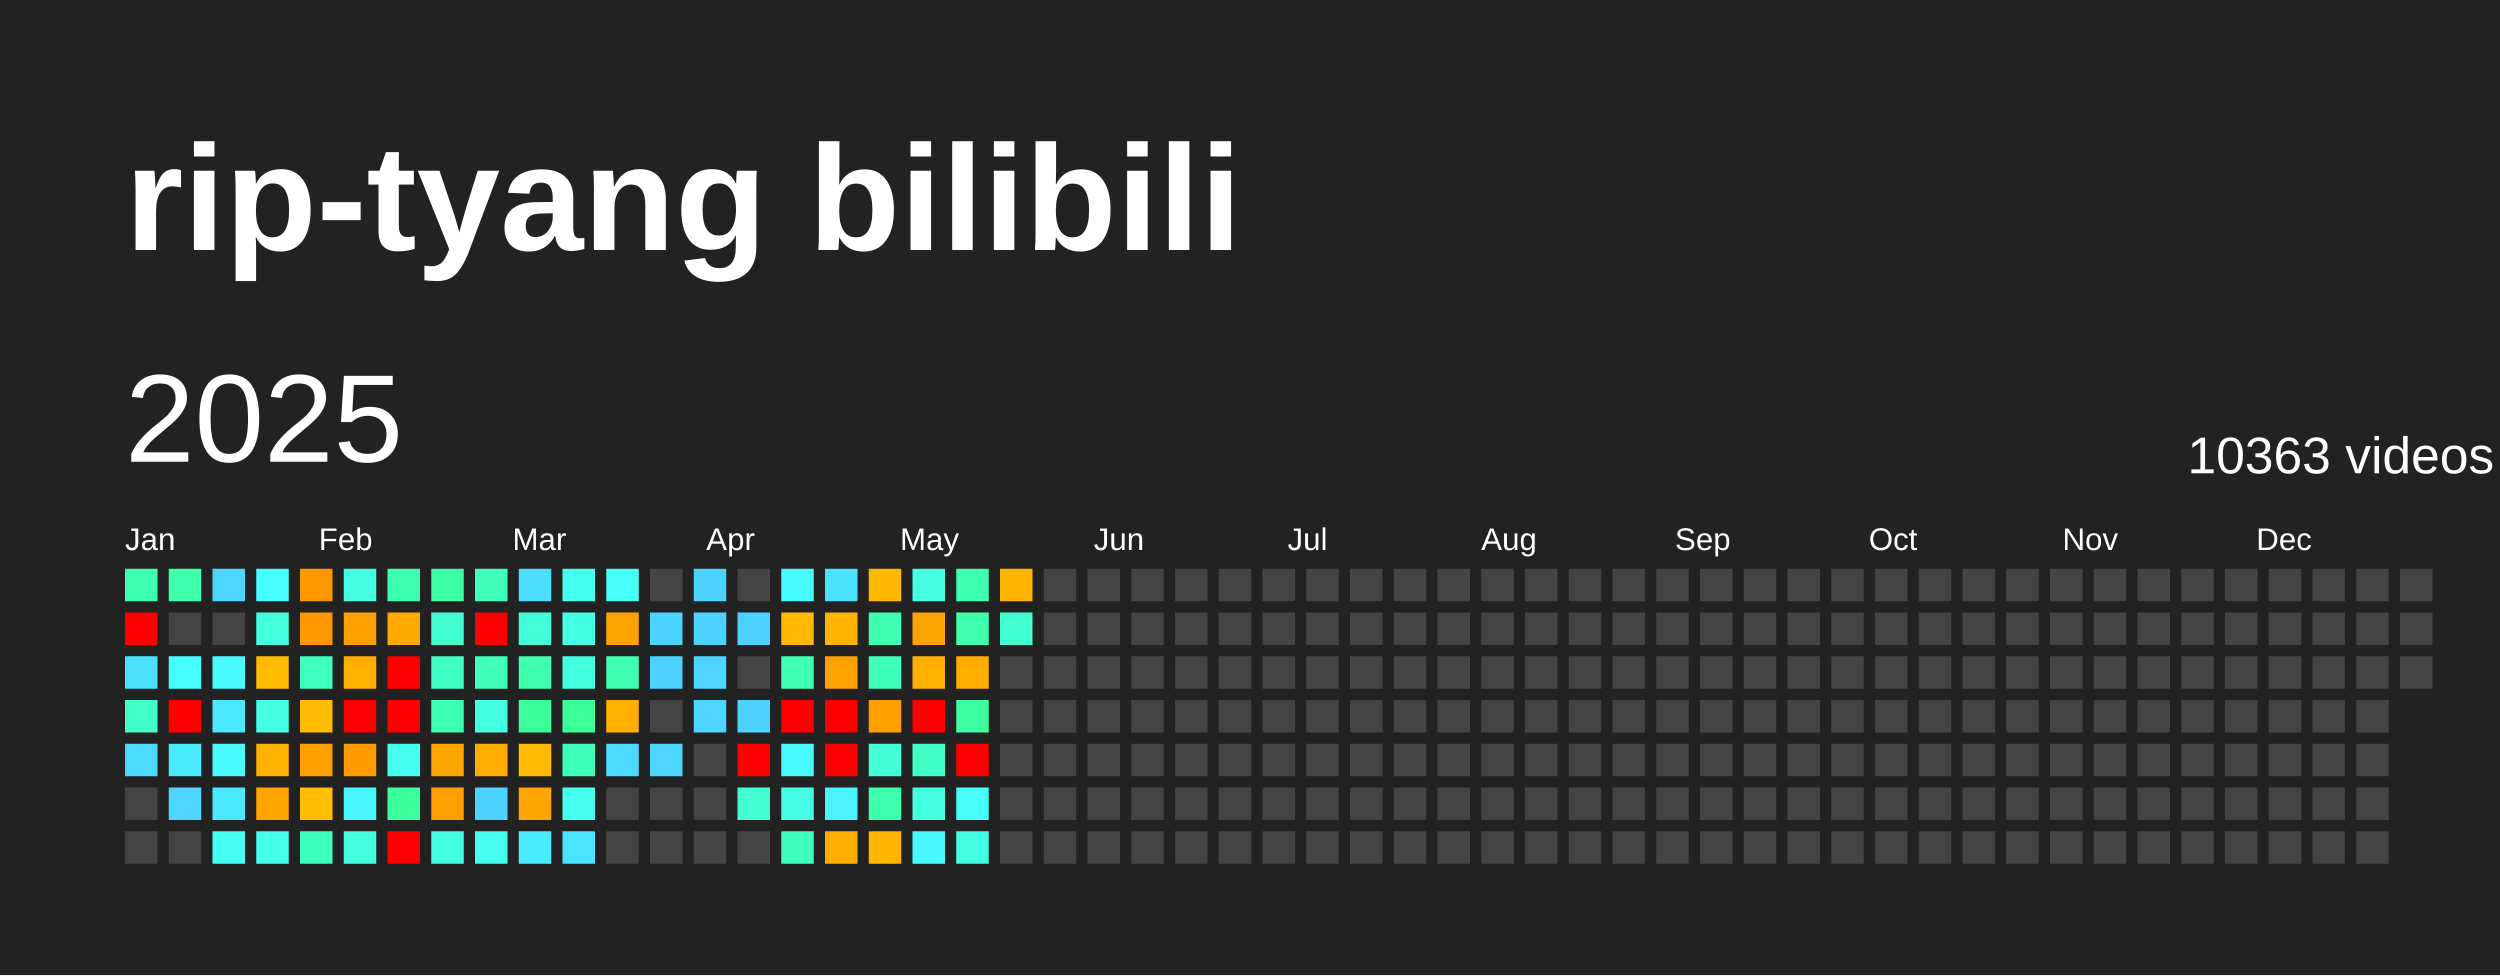
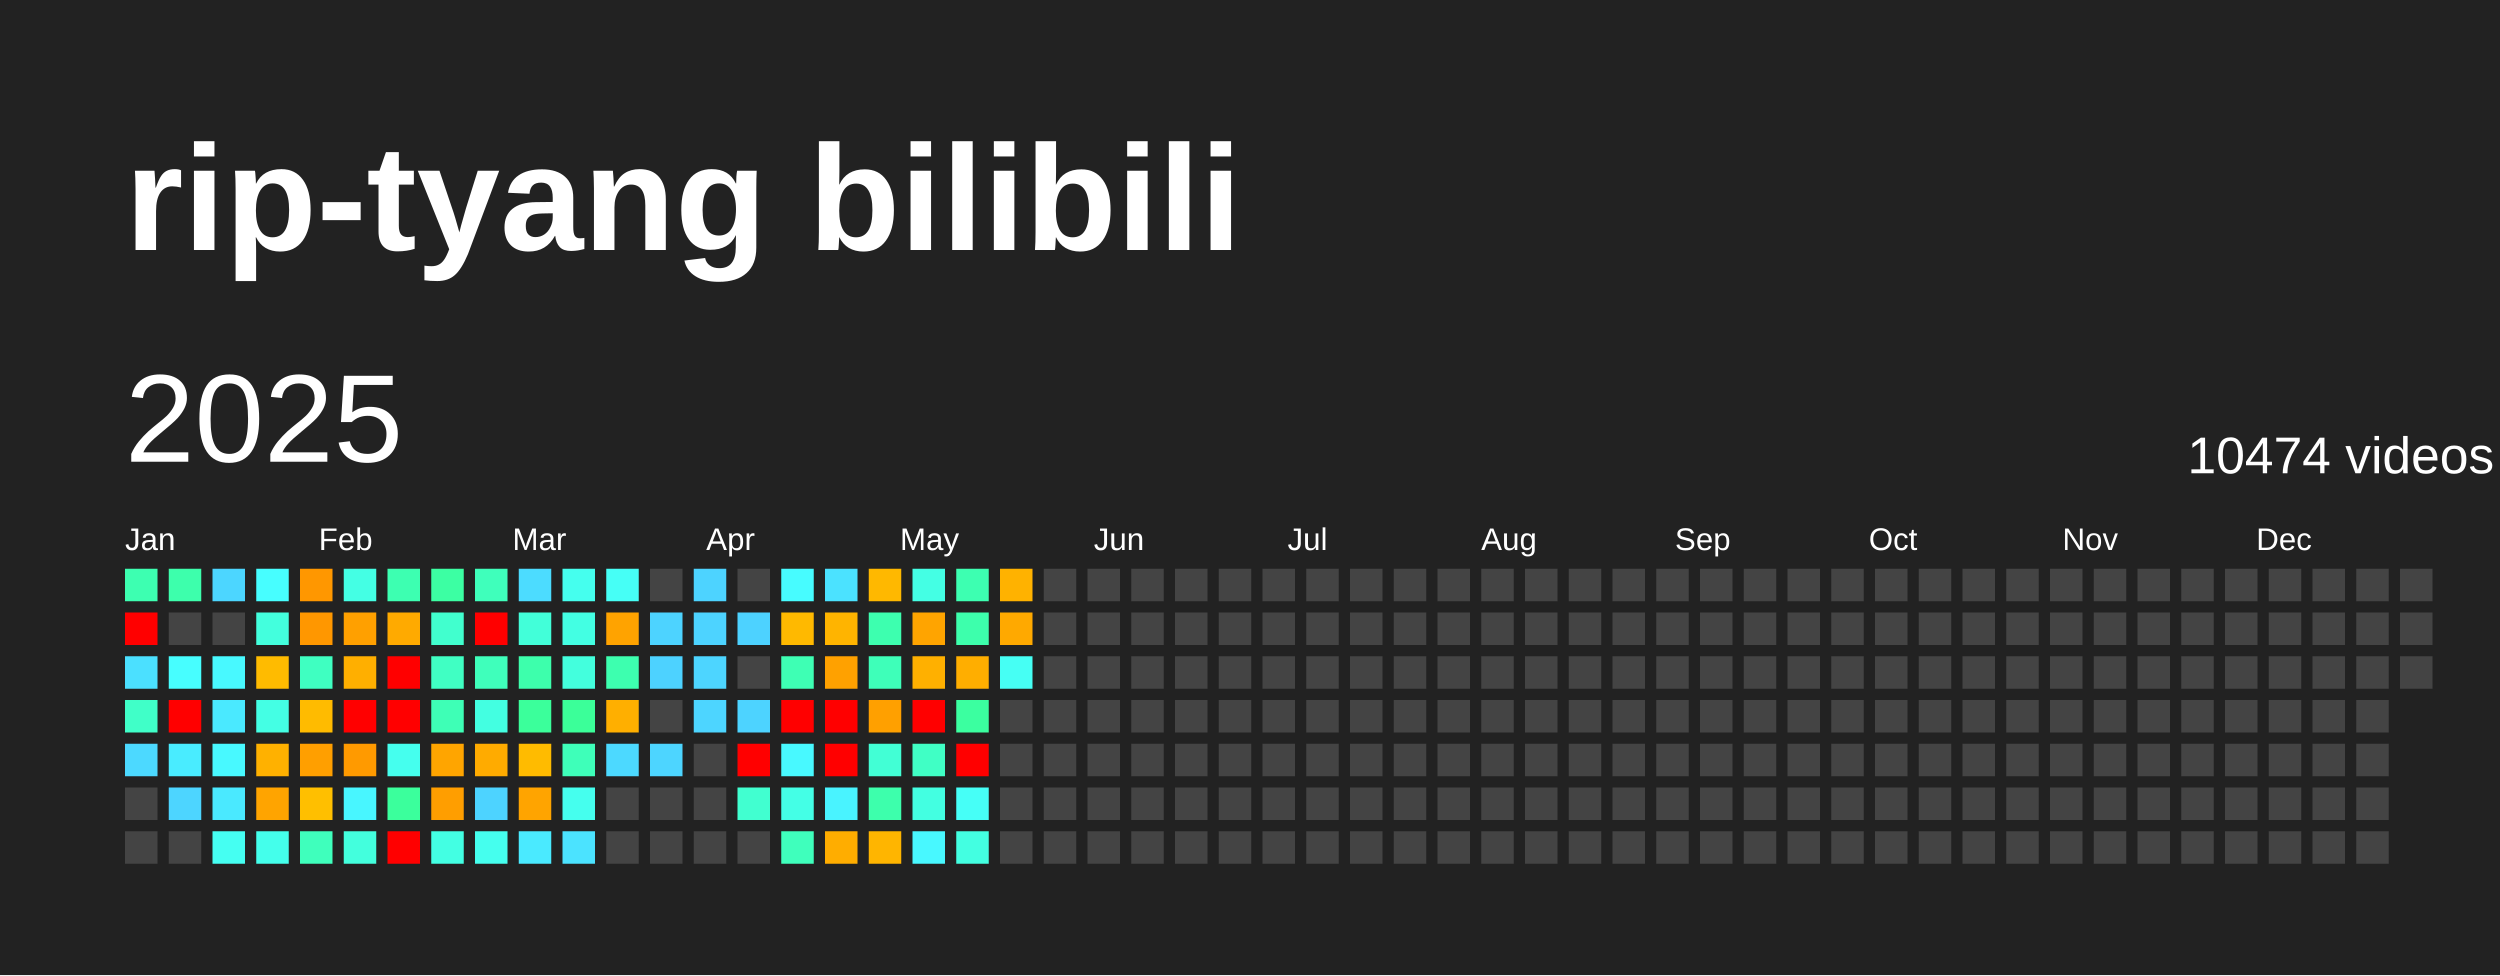
<svg xmlns="http://www.w3.org/2000/svg" baseProfile="full" height="78mm" version="1.1" viewBox="0,0,200,78" width="200mm">
  <defs />
  <rect fill="#222222" height="78" width="200" x="0" y="0" />
  <text fill="#FFFFFF" style="font-size:12px; font-family:Arial; font-weight:bold;" x="10" y="20">rip-tyang bilibili</text>
  <text dominant-baseline="hanging" fill="#FFFFFF" style="font-size:10.0px; font-family:Arial;" x="10" y="30">2025</text>
-   <text dominant-baseline="hanging" fill="#FFFFFF" style="font-size:4.125px; font-family:Arial;" x="175" y="35">10363 videos</text>
+   <text dominant-baseline="hanging" fill="#FFFFFF" style="font-size:4.125px; font-family:Arial;" x="175" y="35">10474 videos</text>
  <text fill="#FFFFFF" style="font-size:2.5px; font-family:Arial" x="10.0" y="44">Jan</text>
  <text fill="#FFFFFF" style="font-size:2.5px; font-family:Arial" x="25.5" y="44">Feb</text>
  <text fill="#FFFFFF" style="font-size:2.5px; font-family:Arial" x="41.0" y="44">Mar</text>
  <text fill="#FFFFFF" style="font-size:2.5px; font-family:Arial" x="56.5" y="44">Apr</text>
  <text fill="#FFFFFF" style="font-size:2.5px; font-family:Arial" x="72.0" y="44">May</text>
  <text fill="#FFFFFF" style="font-size:2.5px; font-family:Arial" x="87.5" y="44">Jun</text>
  <text fill="#FFFFFF" style="font-size:2.5px; font-family:Arial" x="103.0" y="44">Jul</text>
  <text fill="#FFFFFF" style="font-size:2.5px; font-family:Arial" x="118.5" y="44">Aug</text>
  <text fill="#FFFFFF" style="font-size:2.5px; font-family:Arial" x="134.0" y="44">Sep</text>
  <text fill="#FFFFFF" style="font-size:2.5px; font-family:Arial" x="149.5" y="44">Oct</text>
  <text fill="#FFFFFF" style="font-size:2.5px; font-family:Arial" x="165.0" y="44">Nov</text>
  <text fill="#FFFFFF" style="font-size:2.5px; font-family:Arial" x="180.5" y="44">Dec</text>
  <rect fill="#3dffb1" height="2.6" width="2.6" x="10.0" y="45.5" />
  <rect fill="red" height="2.6" width="2.6" x="10.0" y="49.0" />
  <rect fill="#4be0ff" height="2.6" width="2.6" x="10.0" y="52.5" />
  <rect fill="#40ffc8" height="2.6" width="2.6" x="10.0" y="56.0" />
  <rect fill="#4cd9ff" height="2.6" width="2.6" x="10.0" y="59.5" />
  <rect fill="#444444" height="2.6" width="2.6" x="10.0" y="63.0" />
  <rect fill="#444444" height="2.6" width="2.6" x="10.0" y="66.5" />
  <rect fill="#3dffac" height="2.6" width="2.6" x="13.5" y="45.5" />
  <rect fill="#444444" height="2.6" width="2.6" x="13.5" y="49.0" />
  <rect fill="#47feff" height="2.6" width="2.6" x="13.5" y="52.5" />
  <rect fill="red" height="2.6" width="2.6" x="13.5" y="56.0" />
  <rect fill="#49ecff" height="2.6" width="2.6" x="13.5" y="59.5" />
  <rect fill="#4dd5ff" height="2.6" width="2.6" x="13.5" y="63.0" />
  <rect fill="#444444" height="2.6" width="2.6" x="13.5" y="66.5" />
  <rect fill="#4cd6ff" height="2.6" width="2.6" x="17.0" y="45.5" />
  <rect fill="#444444" height="2.6" width="2.6" x="17.0" y="49.0" />
  <rect fill="#48f9ff" height="2.6" width="2.6" x="17.0" y="52.5" />
  <rect fill="#4ae9ff" height="2.6" width="2.6" x="17.0" y="56.0" />
  <rect fill="#48f9ff" height="2.6" width="2.6" x="17.0" y="59.5" />
  <rect fill="#4ae9ff" height="2.6" width="2.6" x="17.0" y="63.0" />
  <rect fill="#45fff2" height="2.6" width="2.6" x="17.0" y="66.5" />
  <rect fill="#47feff" height="2.6" width="2.6" x="20.5" y="45.5" />
  <rect fill="#43ffdd" height="2.6" width="2.6" x="20.5" y="49.0" />
  <rect fill="#ffbb00" height="2.6" width="2.6" x="20.5" y="52.5" />
  <rect fill="#44ffe4" height="2.6" width="2.6" x="20.5" y="56.0" />
  <rect fill="#ffb100" height="2.6" width="2.6" x="20.5" y="59.5" />
  <rect fill="#ffa400" height="2.6" width="2.6" x="20.5" y="63.0" />
  <rect fill="#44ffeb" height="2.6" width="2.6" x="20.5" y="66.5" />
  <rect fill="#ff9700" height="2.6" width="2.6" x="24.0" y="45.5" />
  <rect fill="#ff9700" height="2.6" width="2.6" x="24.0" y="49.0" />
  <rect fill="#3fffc1" height="2.6" width="2.6" x="24.0" y="52.5" />
  <rect fill="#ffbb00" height="2.6" width="2.6" x="24.0" y="56.0" />
  <rect fill="#ff9f00" height="2.6" width="2.6" x="24.0" y="59.5" />
  <rect fill="#ffbf00" height="2.6" width="2.6" x="24.0" y="63.0" />
  <rect fill="#3fffbc" height="2.6" width="2.6" x="24.0" y="66.5" />
  <rect fill="#44ffe4" height="2.6" width="2.6" x="27.5" y="45.5" />
  <rect fill="#ffa000" height="2.6" width="2.6" x="27.5" y="49.0" />
  <rect fill="#ffaf00" height="2.6" width="2.6" x="27.5" y="52.5" />
  <rect fill="red" height="2.6" width="2.6" x="27.5" y="56.0" />
  <rect fill="#ff9a00" height="2.6" width="2.6" x="27.5" y="59.5" />
  <rect fill="#48f6ff" height="2.6" width="2.6" x="27.5" y="63.0" />
  <rect fill="#43ffdd" height="2.6" width="2.6" x="27.5" y="66.5" />
  <rect fill="#3dffb1" height="2.6" width="2.6" x="31.0" y="45.5" />
  <rect fill="#ffaa00" height="2.6" width="2.6" x="31.0" y="49.0" />
  <rect fill="red" height="2.6" width="2.6" x="31.0" y="52.5" />
  <rect fill="red" height="2.6" width="2.6" x="31.0" y="56.0" />
  <rect fill="#45ffee" height="2.6" width="2.6" x="31.0" y="59.5" />
  <rect fill="#3bff9c" height="2.6" width="2.6" x="31.0" y="63.0" />
  <rect fill="red" height="2.6" width="2.6" x="31.0" y="66.5" />
  <rect fill="#3cffa3" height="2.6" width="2.6" x="34.5" y="45.5" />
  <rect fill="#41ffce" height="2.6" width="2.6" x="34.5" y="49.0" />
  <rect fill="#40ffc3" height="2.6" width="2.6" x="34.5" y="52.5" />
  <rect fill="#3effb6" height="2.6" width="2.6" x="34.5" y="56.0" />
  <rect fill="#ffa500" height="2.6" width="2.6" x="34.5" y="59.5" />
  <rect fill="#ff9e00" height="2.6" width="2.6" x="34.5" y="63.0" />
  <rect fill="#43ffe3" height="2.6" width="2.6" x="34.5" y="66.5" />
  <rect fill="#3fffbb" height="2.6" width="2.6" x="38.0" y="45.5" />
  <rect fill="red" height="2.6" width="2.6" x="38.0" y="49.0" />
  <rect fill="#3fffbb" height="2.6" width="2.6" x="38.0" y="52.5" />
  <rect fill="#43ffe1" height="2.6" width="2.6" x="38.0" y="56.0" />
  <rect fill="#ffab00" height="2.6" width="2.6" x="38.0" y="59.5" />
  <rect fill="#4dd3ff" height="2.6" width="2.6" x="38.0" y="63.0" />
  <rect fill="#45ffee" height="2.6" width="2.6" x="38.0" y="66.5" />
  <rect fill="#4cdcff" height="2.6" width="2.6" x="41.5" y="45.5" />
  <rect fill="#42ffd9" height="2.6" width="2.6" x="41.5" y="49.0" />
  <rect fill="#3dffac" height="2.6" width="2.6" x="41.5" y="52.5" />
  <rect fill="#3bff9b" height="2.6" width="2.6" x="41.5" y="56.0" />
  <rect fill="#ffbb00" height="2.6" width="2.6" x="41.5" y="59.5" />
  <rect fill="#ffa400" height="2.6" width="2.6" x="41.5" y="63.0" />
  <rect fill="#4aeaff" height="2.6" width="2.6" x="41.5" y="66.5" />
  <rect fill="#45ffee" height="2.6" width="2.6" x="45.0" y="45.5" />
  <rect fill="#43ffe3" height="2.6" width="2.6" x="45.0" y="49.0" />
  <rect fill="#43ffdd" height="2.6" width="2.6" x="45.0" y="52.5" />
  <rect fill="#3bff99" height="2.6" width="2.6" x="45.0" y="56.0" />
  <rect fill="#3effb9" height="2.6" width="2.6" x="45.0" y="59.5" />
  <rect fill="#45ffee" height="2.6" width="2.6" x="45.0" y="63.0" />
  <rect fill="#4be3ff" height="2.6" width="2.6" x="45.0" y="66.5" />
  <rect fill="#46fff6" height="2.6" width="2.6" x="48.5" y="45.5" />
  <rect fill="#ffa300" height="2.6" width="2.6" x="48.5" y="49.0" />
  <rect fill="#3dffaf" height="2.6" width="2.6" x="48.5" y="52.5" />
  <rect fill="#ffaf00" height="2.6" width="2.6" x="48.5" y="56.0" />
  <rect fill="#4cd9ff" height="2.6" width="2.6" x="48.5" y="59.5" />
  <rect fill="#444444" height="2.6" width="2.6" x="48.5" y="63.0" />
  <rect fill="#444444" height="2.6" width="2.6" x="48.5" y="66.5" />
  <rect fill="#444444" height="2.6" width="2.6" x="52.0" y="45.5" />
  <rect fill="#4dd3ff" height="2.6" width="2.6" x="52.0" y="49.0" />
  <rect fill="#4dd2ff" height="2.6" width="2.6" x="52.0" y="52.5" />
  <rect fill="#444444" height="2.6" width="2.6" x="52.0" y="56.0" />
  <rect fill="#4dd5ff" height="2.6" width="2.6" x="52.0" y="59.5" />
  <rect fill="#444444" height="2.6" width="2.6" x="52.0" y="63.0" />
  <rect fill="#444444" height="2.6" width="2.6" x="52.0" y="66.5" />
  <rect fill="#4dd3ff" height="2.6" width="2.6" x="55.5" y="45.5" />
  <rect fill="#4dd3ff" height="2.6" width="2.6" x="55.5" y="49.0" />
  <rect fill="#4dd5ff" height="2.6" width="2.6" x="55.5" y="52.5" />
  <rect fill="#4dd5ff" height="2.6" width="2.6" x="55.5" y="56.0" />
  <rect fill="#444444" height="2.6" width="2.6" x="55.5" y="59.5" />
  <rect fill="#444444" height="2.6" width="2.6" x="55.5" y="63.0" />
  <rect fill="#444444" height="2.6" width="2.6" x="55.5" y="66.5" />
  <rect fill="#444444" height="2.6" width="2.6" x="59.0" y="45.5" />
  <rect fill="#4dd2ff" height="2.6" width="2.6" x="59.0" y="49.0" />
  <rect fill="#444444" height="2.6" width="2.6" x="59.0" y="52.5" />
  <rect fill="#4dd3ff" height="2.6" width="2.6" x="59.0" y="56.0" />
  <rect fill="red" height="2.6" width="2.6" x="59.0" y="59.5" />
  <rect fill="#41ffd0" height="2.6" width="2.6" x="59.0" y="63.0" />
  <rect fill="#444444" height="2.6" width="2.6" x="59.0" y="66.5" />
  <rect fill="#47fcff" height="2.6" width="2.6" x="62.5" y="45.5" />
  <rect fill="#ffb900" height="2.6" width="2.6" x="62.5" y="49.0" />
  <rect fill="#3effb4" height="2.6" width="2.6" x="62.5" y="52.5" />
  <rect fill="red" height="2.6" width="2.6" x="62.5" y="56.0" />
  <rect fill="#48f9ff" height="2.6" width="2.6" x="62.5" y="59.5" />
  <rect fill="#44ffe6" height="2.6" width="2.6" x="62.5" y="63.0" />
  <rect fill="#3fffbc" height="2.6" width="2.6" x="62.5" y="66.5" />
  <rect fill="#4be2ff" height="2.6" width="2.6" x="66.0" y="45.5" />
  <rect fill="#ffb400" height="2.6" width="2.6" x="66.0" y="49.0" />
  <rect fill="#ffa100" height="2.6" width="2.6" x="66.0" y="52.5" />
  <rect fill="red" height="2.6" width="2.6" x="66.0" y="56.0" />
  <rect fill="red" height="2.6" width="2.6" x="66.0" y="59.5" />
  <rect fill="#49f3ff" height="2.6" width="2.6" x="66.0" y="63.0" />
  <rect fill="#ffad00" height="2.6" width="2.6" x="66.0" y="66.5" />
  <rect fill="#ffb800" height="2.6" width="2.6" x="69.5" y="45.5" />
  <rect fill="#3dffaf" height="2.6" width="2.6" x="69.5" y="49.0" />
  <rect fill="#3effb9" height="2.6" width="2.6" x="69.5" y="52.5" />
  <rect fill="#ffa000" height="2.6" width="2.6" x="69.5" y="56.0" />
  <rect fill="#42ffd5" height="2.6" width="2.6" x="69.5" y="59.5" />
  <rect fill="#3dffac" height="2.6" width="2.6" x="69.5" y="63.0" />
  <rect fill="#ffb500" height="2.6" width="2.6" x="69.5" y="66.5" />
  <rect fill="#44ffe4" height="2.6" width="2.6" x="73.0" y="45.5" />
  <rect fill="#ffa400" height="2.6" width="2.6" x="73.0" y="49.0" />
  <rect fill="#ffb000" height="2.6" width="2.6" x="73.0" y="52.5" />
  <rect fill="red" height="2.6" width="2.6" x="73.0" y="56.0" />
  <rect fill="#40ffc5" height="2.6" width="2.6" x="73.0" y="59.5" />
  <rect fill="#43ffe1" height="2.6" width="2.6" x="73.0" y="63.0" />
  <rect fill="#48f8ff" height="2.6" width="2.6" x="73.0" y="66.5" />
  <rect fill="#3dffb1" height="2.6" width="2.6" x="76.5" y="45.5" />
  <rect fill="#3dffac" height="2.6" width="2.6" x="76.5" y="49.0" />
  <rect fill="#ffae00" height="2.6" width="2.6" x="76.5" y="52.5" />
  <rect fill="#3bffa0" height="2.6" width="2.6" x="76.5" y="56.0" />
  <rect fill="red" height="2.6" width="2.6" x="76.5" y="59.5" />
  <rect fill="#46fff7" height="2.6" width="2.6" x="76.5" y="63.0" />
  <rect fill="#43ffe1" height="2.6" width="2.6" x="76.5" y="66.5" />
  <rect fill="#ffb200" height="2.6" width="2.6" x="80.0" y="45.5" />
-   <rect fill="#41ffce" height="2.6" width="2.6" x="80.0" y="49.0" />
-   <rect fill="#444444" height="2.6" width="2.6" x="80.0" y="52.5" />
+   <rect fill="#ffa900" height="2.6" width="2.6" x="80.0" y="49.0" />
+   <rect fill="#46fff4" height="2.6" width="2.6" x="80.0" y="52.5" />
  <rect fill="#444444" height="2.6" width="2.6" x="80.0" y="56.0" />
  <rect fill="#444444" height="2.6" width="2.6" x="80.0" y="59.5" />
  <rect fill="#444444" height="2.6" width="2.6" x="80.0" y="63.0" />
  <rect fill="#444444" height="2.6" width="2.6" x="80.0" y="66.5" />
  <rect fill="#444444" height="2.6" width="2.6" x="83.5" y="45.5" />
  <rect fill="#444444" height="2.6" width="2.6" x="83.5" y="49.0" />
  <rect fill="#444444" height="2.6" width="2.6" x="83.5" y="52.5" />
  <rect fill="#444444" height="2.6" width="2.6" x="83.5" y="56.0" />
  <rect fill="#444444" height="2.6" width="2.6" x="83.5" y="59.5" />
  <rect fill="#444444" height="2.6" width="2.6" x="83.5" y="63.0" />
  <rect fill="#444444" height="2.6" width="2.6" x="83.5" y="66.5" />
  <rect fill="#444444" height="2.6" width="2.6" x="87.0" y="45.5" />
  <rect fill="#444444" height="2.6" width="2.6" x="87.0" y="49.0" />
  <rect fill="#444444" height="2.6" width="2.6" x="87.0" y="52.5" />
  <rect fill="#444444" height="2.6" width="2.6" x="87.0" y="56.0" />
  <rect fill="#444444" height="2.6" width="2.6" x="87.0" y="59.5" />
  <rect fill="#444444" height="2.6" width="2.6" x="87.0" y="63.0" />
  <rect fill="#444444" height="2.6" width="2.6" x="87.0" y="66.5" />
  <rect fill="#444444" height="2.6" width="2.6" x="90.5" y="45.5" />
  <rect fill="#444444" height="2.6" width="2.6" x="90.5" y="49.0" />
  <rect fill="#444444" height="2.6" width="2.6" x="90.5" y="52.5" />
  <rect fill="#444444" height="2.6" width="2.6" x="90.5" y="56.0" />
  <rect fill="#444444" height="2.6" width="2.6" x="90.5" y="59.5" />
  <rect fill="#444444" height="2.6" width="2.6" x="90.5" y="63.0" />
  <rect fill="#444444" height="2.6" width="2.6" x="90.5" y="66.5" />
  <rect fill="#444444" height="2.6" width="2.6" x="94.0" y="45.5" />
  <rect fill="#444444" height="2.6" width="2.6" x="94.0" y="49.0" />
  <rect fill="#444444" height="2.6" width="2.6" x="94.0" y="52.5" />
  <rect fill="#444444" height="2.6" width="2.6" x="94.0" y="56.0" />
  <rect fill="#444444" height="2.6" width="2.6" x="94.0" y="59.5" />
  <rect fill="#444444" height="2.6" width="2.6" x="94.0" y="63.0" />
  <rect fill="#444444" height="2.6" width="2.6" x="94.0" y="66.5" />
  <rect fill="#444444" height="2.6" width="2.6" x="97.5" y="45.5" />
  <rect fill="#444444" height="2.6" width="2.6" x="97.5" y="49.0" />
  <rect fill="#444444" height="2.6" width="2.6" x="97.5" y="52.5" />
  <rect fill="#444444" height="2.6" width="2.6" x="97.5" y="56.0" />
  <rect fill="#444444" height="2.6" width="2.6" x="97.5" y="59.5" />
  <rect fill="#444444" height="2.6" width="2.6" x="97.5" y="63.0" />
  <rect fill="#444444" height="2.6" width="2.6" x="97.5" y="66.5" />
  <rect fill="#444444" height="2.6" width="2.6" x="101.0" y="45.5" />
  <rect fill="#444444" height="2.6" width="2.6" x="101.0" y="49.0" />
  <rect fill="#444444" height="2.6" width="2.6" x="101.0" y="52.5" />
  <rect fill="#444444" height="2.6" width="2.6" x="101.0" y="56.0" />
  <rect fill="#444444" height="2.6" width="2.6" x="101.0" y="59.5" />
  <rect fill="#444444" height="2.6" width="2.6" x="101.0" y="63.0" />
  <rect fill="#444444" height="2.6" width="2.6" x="101.0" y="66.5" />
  <rect fill="#444444" height="2.6" width="2.6" x="104.5" y="45.5" />
  <rect fill="#444444" height="2.6" width="2.6" x="104.5" y="49.0" />
  <rect fill="#444444" height="2.6" width="2.6" x="104.5" y="52.5" />
  <rect fill="#444444" height="2.6" width="2.6" x="104.5" y="56.0" />
  <rect fill="#444444" height="2.6" width="2.6" x="104.5" y="59.5" />
  <rect fill="#444444" height="2.6" width="2.6" x="104.5" y="63.0" />
  <rect fill="#444444" height="2.6" width="2.6" x="104.5" y="66.5" />
  <rect fill="#444444" height="2.6" width="2.6" x="108.0" y="45.5" />
  <rect fill="#444444" height="2.6" width="2.6" x="108.0" y="49.0" />
  <rect fill="#444444" height="2.6" width="2.6" x="108.0" y="52.5" />
  <rect fill="#444444" height="2.6" width="2.6" x="108.0" y="56.0" />
  <rect fill="#444444" height="2.6" width="2.6" x="108.0" y="59.5" />
  <rect fill="#444444" height="2.6" width="2.6" x="108.0" y="63.0" />
  <rect fill="#444444" height="2.6" width="2.6" x="108.0" y="66.5" />
  <rect fill="#444444" height="2.6" width="2.6" x="111.5" y="45.5" />
  <rect fill="#444444" height="2.6" width="2.6" x="111.5" y="49.0" />
  <rect fill="#444444" height="2.6" width="2.6" x="111.5" y="52.5" />
  <rect fill="#444444" height="2.6" width="2.6" x="111.5" y="56.0" />
  <rect fill="#444444" height="2.6" width="2.6" x="111.5" y="59.5" />
  <rect fill="#444444" height="2.6" width="2.6" x="111.5" y="63.0" />
  <rect fill="#444444" height="2.6" width="2.6" x="111.5" y="66.5" />
  <rect fill="#444444" height="2.6" width="2.6" x="115.0" y="45.5" />
  <rect fill="#444444" height="2.6" width="2.6" x="115.0" y="49.0" />
  <rect fill="#444444" height="2.6" width="2.6" x="115.0" y="52.5" />
  <rect fill="#444444" height="2.6" width="2.6" x="115.0" y="56.0" />
  <rect fill="#444444" height="2.6" width="2.6" x="115.0" y="59.5" />
  <rect fill="#444444" height="2.6" width="2.6" x="115.0" y="63.0" />
  <rect fill="#444444" height="2.6" width="2.6" x="115.0" y="66.5" />
  <rect fill="#444444" height="2.6" width="2.6" x="118.5" y="45.5" />
  <rect fill="#444444" height="2.6" width="2.6" x="118.5" y="49.0" />
  <rect fill="#444444" height="2.6" width="2.6" x="118.5" y="52.5" />
  <rect fill="#444444" height="2.6" width="2.6" x="118.5" y="56.0" />
  <rect fill="#444444" height="2.6" width="2.6" x="118.5" y="59.5" />
  <rect fill="#444444" height="2.6" width="2.6" x="118.5" y="63.0" />
  <rect fill="#444444" height="2.6" width="2.6" x="118.5" y="66.5" />
  <rect fill="#444444" height="2.6" width="2.6" x="122.0" y="45.5" />
  <rect fill="#444444" height="2.6" width="2.6" x="122.0" y="49.0" />
  <rect fill="#444444" height="2.6" width="2.6" x="122.0" y="52.5" />
  <rect fill="#444444" height="2.6" width="2.6" x="122.0" y="56.0" />
  <rect fill="#444444" height="2.6" width="2.6" x="122.0" y="59.5" />
  <rect fill="#444444" height="2.6" width="2.6" x="122.0" y="63.0" />
  <rect fill="#444444" height="2.6" width="2.6" x="122.0" y="66.5" />
  <rect fill="#444444" height="2.6" width="2.6" x="125.5" y="45.5" />
  <rect fill="#444444" height="2.6" width="2.6" x="125.5" y="49.0" />
  <rect fill="#444444" height="2.6" width="2.6" x="125.5" y="52.5" />
  <rect fill="#444444" height="2.6" width="2.6" x="125.5" y="56.0" />
  <rect fill="#444444" height="2.6" width="2.6" x="125.5" y="59.5" />
  <rect fill="#444444" height="2.6" width="2.6" x="125.5" y="63.0" />
  <rect fill="#444444" height="2.6" width="2.6" x="125.5" y="66.5" />
  <rect fill="#444444" height="2.6" width="2.6" x="129.0" y="45.5" />
  <rect fill="#444444" height="2.6" width="2.6" x="129.0" y="49.0" />
  <rect fill="#444444" height="2.6" width="2.6" x="129.0" y="52.5" />
  <rect fill="#444444" height="2.6" width="2.6" x="129.0" y="56.0" />
  <rect fill="#444444" height="2.6" width="2.6" x="129.0" y="59.5" />
  <rect fill="#444444" height="2.6" width="2.6" x="129.0" y="63.0" />
  <rect fill="#444444" height="2.6" width="2.6" x="129.0" y="66.5" />
  <rect fill="#444444" height="2.6" width="2.6" x="132.5" y="45.5" />
  <rect fill="#444444" height="2.6" width="2.6" x="132.5" y="49.0" />
  <rect fill="#444444" height="2.6" width="2.6" x="132.5" y="52.5" />
  <rect fill="#444444" height="2.6" width="2.6" x="132.5" y="56.0" />
  <rect fill="#444444" height="2.6" width="2.6" x="132.5" y="59.5" />
  <rect fill="#444444" height="2.6" width="2.6" x="132.5" y="63.0" />
  <rect fill="#444444" height="2.6" width="2.6" x="132.5" y="66.5" />
  <rect fill="#444444" height="2.6" width="2.6" x="136.0" y="45.5" />
  <rect fill="#444444" height="2.6" width="2.6" x="136.0" y="49.0" />
  <rect fill="#444444" height="2.6" width="2.6" x="136.0" y="52.5" />
  <rect fill="#444444" height="2.6" width="2.6" x="136.0" y="56.0" />
  <rect fill="#444444" height="2.6" width="2.6" x="136.0" y="59.5" />
  <rect fill="#444444" height="2.6" width="2.6" x="136.0" y="63.0" />
  <rect fill="#444444" height="2.6" width="2.6" x="136.0" y="66.5" />
  <rect fill="#444444" height="2.6" width="2.6" x="139.5" y="45.5" />
  <rect fill="#444444" height="2.6" width="2.6" x="139.5" y="49.0" />
  <rect fill="#444444" height="2.6" width="2.6" x="139.5" y="52.5" />
  <rect fill="#444444" height="2.6" width="2.6" x="139.5" y="56.0" />
  <rect fill="#444444" height="2.6" width="2.6" x="139.5" y="59.5" />
  <rect fill="#444444" height="2.6" width="2.6" x="139.5" y="63.0" />
  <rect fill="#444444" height="2.6" width="2.6" x="139.5" y="66.5" />
  <rect fill="#444444" height="2.6" width="2.6" x="143.0" y="45.5" />
  <rect fill="#444444" height="2.6" width="2.6" x="143.0" y="49.0" />
  <rect fill="#444444" height="2.6" width="2.6" x="143.0" y="52.5" />
  <rect fill="#444444" height="2.6" width="2.6" x="143.0" y="56.0" />
  <rect fill="#444444" height="2.6" width="2.6" x="143.0" y="59.5" />
  <rect fill="#444444" height="2.6" width="2.6" x="143.0" y="63.0" />
  <rect fill="#444444" height="2.6" width="2.6" x="143.0" y="66.5" />
  <rect fill="#444444" height="2.6" width="2.6" x="146.5" y="45.5" />
  <rect fill="#444444" height="2.6" width="2.6" x="146.5" y="49.0" />
  <rect fill="#444444" height="2.6" width="2.6" x="146.5" y="52.5" />
  <rect fill="#444444" height="2.6" width="2.6" x="146.5" y="56.0" />
  <rect fill="#444444" height="2.6" width="2.6" x="146.5" y="59.5" />
  <rect fill="#444444" height="2.6" width="2.6" x="146.5" y="63.0" />
  <rect fill="#444444" height="2.6" width="2.6" x="146.5" y="66.5" />
  <rect fill="#444444" height="2.6" width="2.6" x="150.0" y="45.5" />
  <rect fill="#444444" height="2.6" width="2.6" x="150.0" y="49.0" />
  <rect fill="#444444" height="2.6" width="2.6" x="150.0" y="52.5" />
  <rect fill="#444444" height="2.6" width="2.6" x="150.0" y="56.0" />
  <rect fill="#444444" height="2.6" width="2.6" x="150.0" y="59.5" />
  <rect fill="#444444" height="2.6" width="2.6" x="150.0" y="63.0" />
  <rect fill="#444444" height="2.6" width="2.6" x="150.0" y="66.5" />
  <rect fill="#444444" height="2.6" width="2.6" x="153.5" y="45.5" />
  <rect fill="#444444" height="2.6" width="2.6" x="153.5" y="49.0" />
  <rect fill="#444444" height="2.6" width="2.6" x="153.5" y="52.5" />
  <rect fill="#444444" height="2.6" width="2.6" x="153.5" y="56.0" />
  <rect fill="#444444" height="2.6" width="2.6" x="153.5" y="59.5" />
  <rect fill="#444444" height="2.6" width="2.6" x="153.5" y="63.0" />
  <rect fill="#444444" height="2.6" width="2.6" x="153.5" y="66.5" />
  <rect fill="#444444" height="2.6" width="2.6" x="157.0" y="45.5" />
  <rect fill="#444444" height="2.6" width="2.6" x="157.0" y="49.0" />
  <rect fill="#444444" height="2.6" width="2.6" x="157.0" y="52.5" />
  <rect fill="#444444" height="2.6" width="2.6" x="157.0" y="56.0" />
  <rect fill="#444444" height="2.6" width="2.6" x="157.0" y="59.5" />
  <rect fill="#444444" height="2.6" width="2.6" x="157.0" y="63.0" />
  <rect fill="#444444" height="2.6" width="2.6" x="157.0" y="66.5" />
  <rect fill="#444444" height="2.6" width="2.6" x="160.5" y="45.5" />
  <rect fill="#444444" height="2.6" width="2.6" x="160.5" y="49.0" />
  <rect fill="#444444" height="2.6" width="2.6" x="160.5" y="52.5" />
  <rect fill="#444444" height="2.6" width="2.6" x="160.5" y="56.0" />
  <rect fill="#444444" height="2.6" width="2.6" x="160.5" y="59.5" />
  <rect fill="#444444" height="2.6" width="2.6" x="160.5" y="63.0" />
  <rect fill="#444444" height="2.6" width="2.6" x="160.5" y="66.5" />
  <rect fill="#444444" height="2.6" width="2.6" x="164.0" y="45.5" />
  <rect fill="#444444" height="2.6" width="2.6" x="164.0" y="49.0" />
  <rect fill="#444444" height="2.6" width="2.6" x="164.0" y="52.5" />
  <rect fill="#444444" height="2.6" width="2.6" x="164.0" y="56.0" />
  <rect fill="#444444" height="2.6" width="2.6" x="164.0" y="59.5" />
  <rect fill="#444444" height="2.6" width="2.6" x="164.0" y="63.0" />
  <rect fill="#444444" height="2.6" width="2.6" x="164.0" y="66.5" />
  <rect fill="#444444" height="2.6" width="2.6" x="167.5" y="45.5" />
  <rect fill="#444444" height="2.6" width="2.6" x="167.5" y="49.0" />
  <rect fill="#444444" height="2.6" width="2.6" x="167.5" y="52.5" />
  <rect fill="#444444" height="2.6" width="2.6" x="167.5" y="56.0" />
  <rect fill="#444444" height="2.6" width="2.6" x="167.5" y="59.5" />
  <rect fill="#444444" height="2.6" width="2.6" x="167.5" y="63.0" />
  <rect fill="#444444" height="2.6" width="2.6" x="167.5" y="66.5" />
  <rect fill="#444444" height="2.6" width="2.6" x="171.0" y="45.5" />
  <rect fill="#444444" height="2.6" width="2.6" x="171.0" y="49.0" />
  <rect fill="#444444" height="2.6" width="2.6" x="171.0" y="52.5" />
  <rect fill="#444444" height="2.6" width="2.6" x="171.0" y="56.0" />
  <rect fill="#444444" height="2.6" width="2.6" x="171.0" y="59.5" />
  <rect fill="#444444" height="2.6" width="2.6" x="171.0" y="63.0" />
  <rect fill="#444444" height="2.6" width="2.6" x="171.0" y="66.5" />
  <rect fill="#444444" height="2.6" width="2.6" x="174.5" y="45.5" />
  <rect fill="#444444" height="2.6" width="2.6" x="174.5" y="49.0" />
  <rect fill="#444444" height="2.6" width="2.6" x="174.5" y="52.5" />
  <rect fill="#444444" height="2.6" width="2.6" x="174.5" y="56.0" />
  <rect fill="#444444" height="2.6" width="2.6" x="174.5" y="59.5" />
  <rect fill="#444444" height="2.6" width="2.6" x="174.5" y="63.0" />
  <rect fill="#444444" height="2.6" width="2.6" x="174.5" y="66.5" />
  <rect fill="#444444" height="2.6" width="2.6" x="178.0" y="45.5" />
  <rect fill="#444444" height="2.6" width="2.6" x="178.0" y="49.0" />
  <rect fill="#444444" height="2.6" width="2.6" x="178.0" y="52.5" />
  <rect fill="#444444" height="2.6" width="2.6" x="178.0" y="56.0" />
  <rect fill="#444444" height="2.6" width="2.6" x="178.0" y="59.5" />
  <rect fill="#444444" height="2.6" width="2.6" x="178.0" y="63.0" />
  <rect fill="#444444" height="2.6" width="2.6" x="178.0" y="66.5" />
  <rect fill="#444444" height="2.6" width="2.6" x="181.5" y="45.5" />
  <rect fill="#444444" height="2.6" width="2.6" x="181.5" y="49.0" />
  <rect fill="#444444" height="2.6" width="2.6" x="181.5" y="52.5" />
  <rect fill="#444444" height="2.6" width="2.6" x="181.5" y="56.0" />
  <rect fill="#444444" height="2.6" width="2.6" x="181.5" y="59.5" />
  <rect fill="#444444" height="2.6" width="2.6" x="181.5" y="63.0" />
  <rect fill="#444444" height="2.6" width="2.6" x="181.5" y="66.5" />
  <rect fill="#444444" height="2.6" width="2.6" x="185.0" y="45.5" />
  <rect fill="#444444" height="2.6" width="2.6" x="185.0" y="49.0" />
  <rect fill="#444444" height="2.6" width="2.6" x="185.0" y="52.5" />
  <rect fill="#444444" height="2.6" width="2.6" x="185.0" y="56.0" />
  <rect fill="#444444" height="2.6" width="2.6" x="185.0" y="59.5" />
  <rect fill="#444444" height="2.6" width="2.6" x="185.0" y="63.0" />
  <rect fill="#444444" height="2.6" width="2.6" x="185.0" y="66.5" />
  <rect fill="#444444" height="2.6" width="2.6" x="188.5" y="45.5" />
  <rect fill="#444444" height="2.6" width="2.6" x="188.5" y="49.0" />
  <rect fill="#444444" height="2.6" width="2.6" x="188.5" y="52.5" />
  <rect fill="#444444" height="2.6" width="2.6" x="188.5" y="56.0" />
  <rect fill="#444444" height="2.6" width="2.6" x="188.5" y="59.5" />
  <rect fill="#444444" height="2.6" width="2.6" x="188.5" y="63.0" />
  <rect fill="#444444" height="2.6" width="2.6" x="188.5" y="66.5" />
  <rect fill="#444444" height="2.6" width="2.6" x="192.0" y="45.5" />
  <rect fill="#444444" height="2.6" width="2.6" x="192.0" y="49.0" />
  <rect fill="#444444" height="2.6" width="2.6" x="192.0" y="52.5" />
</svg>
